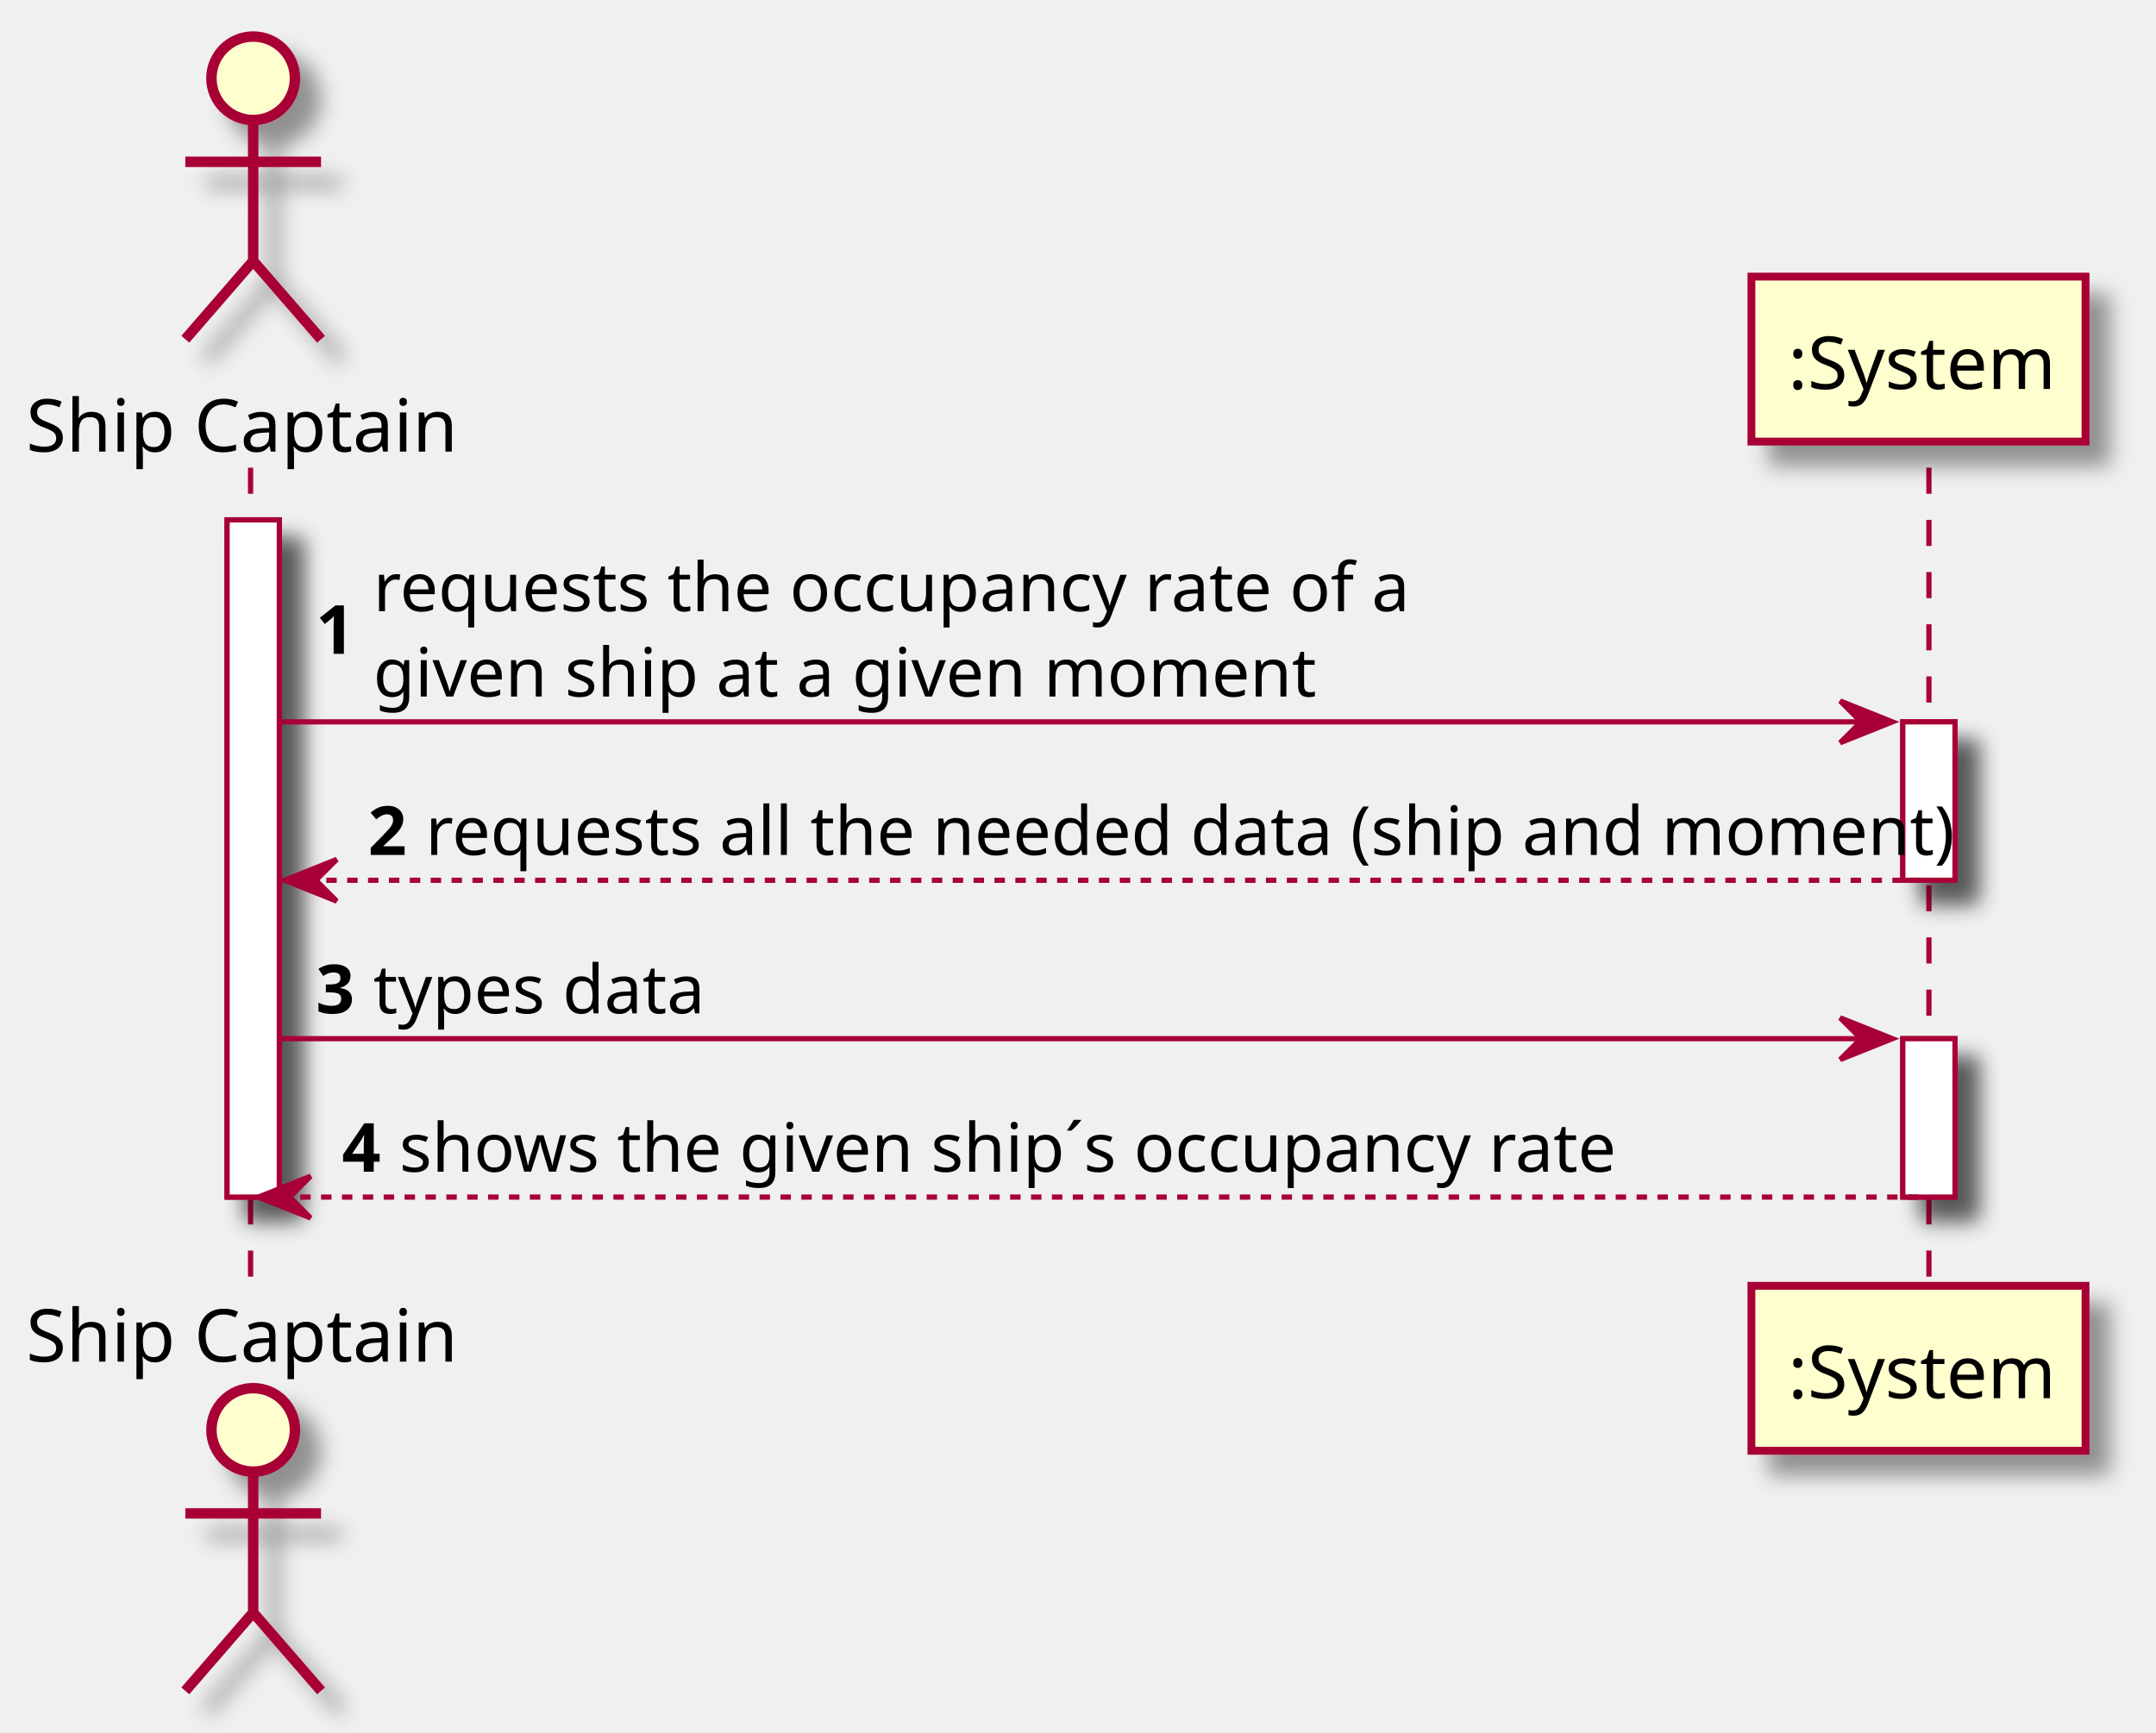
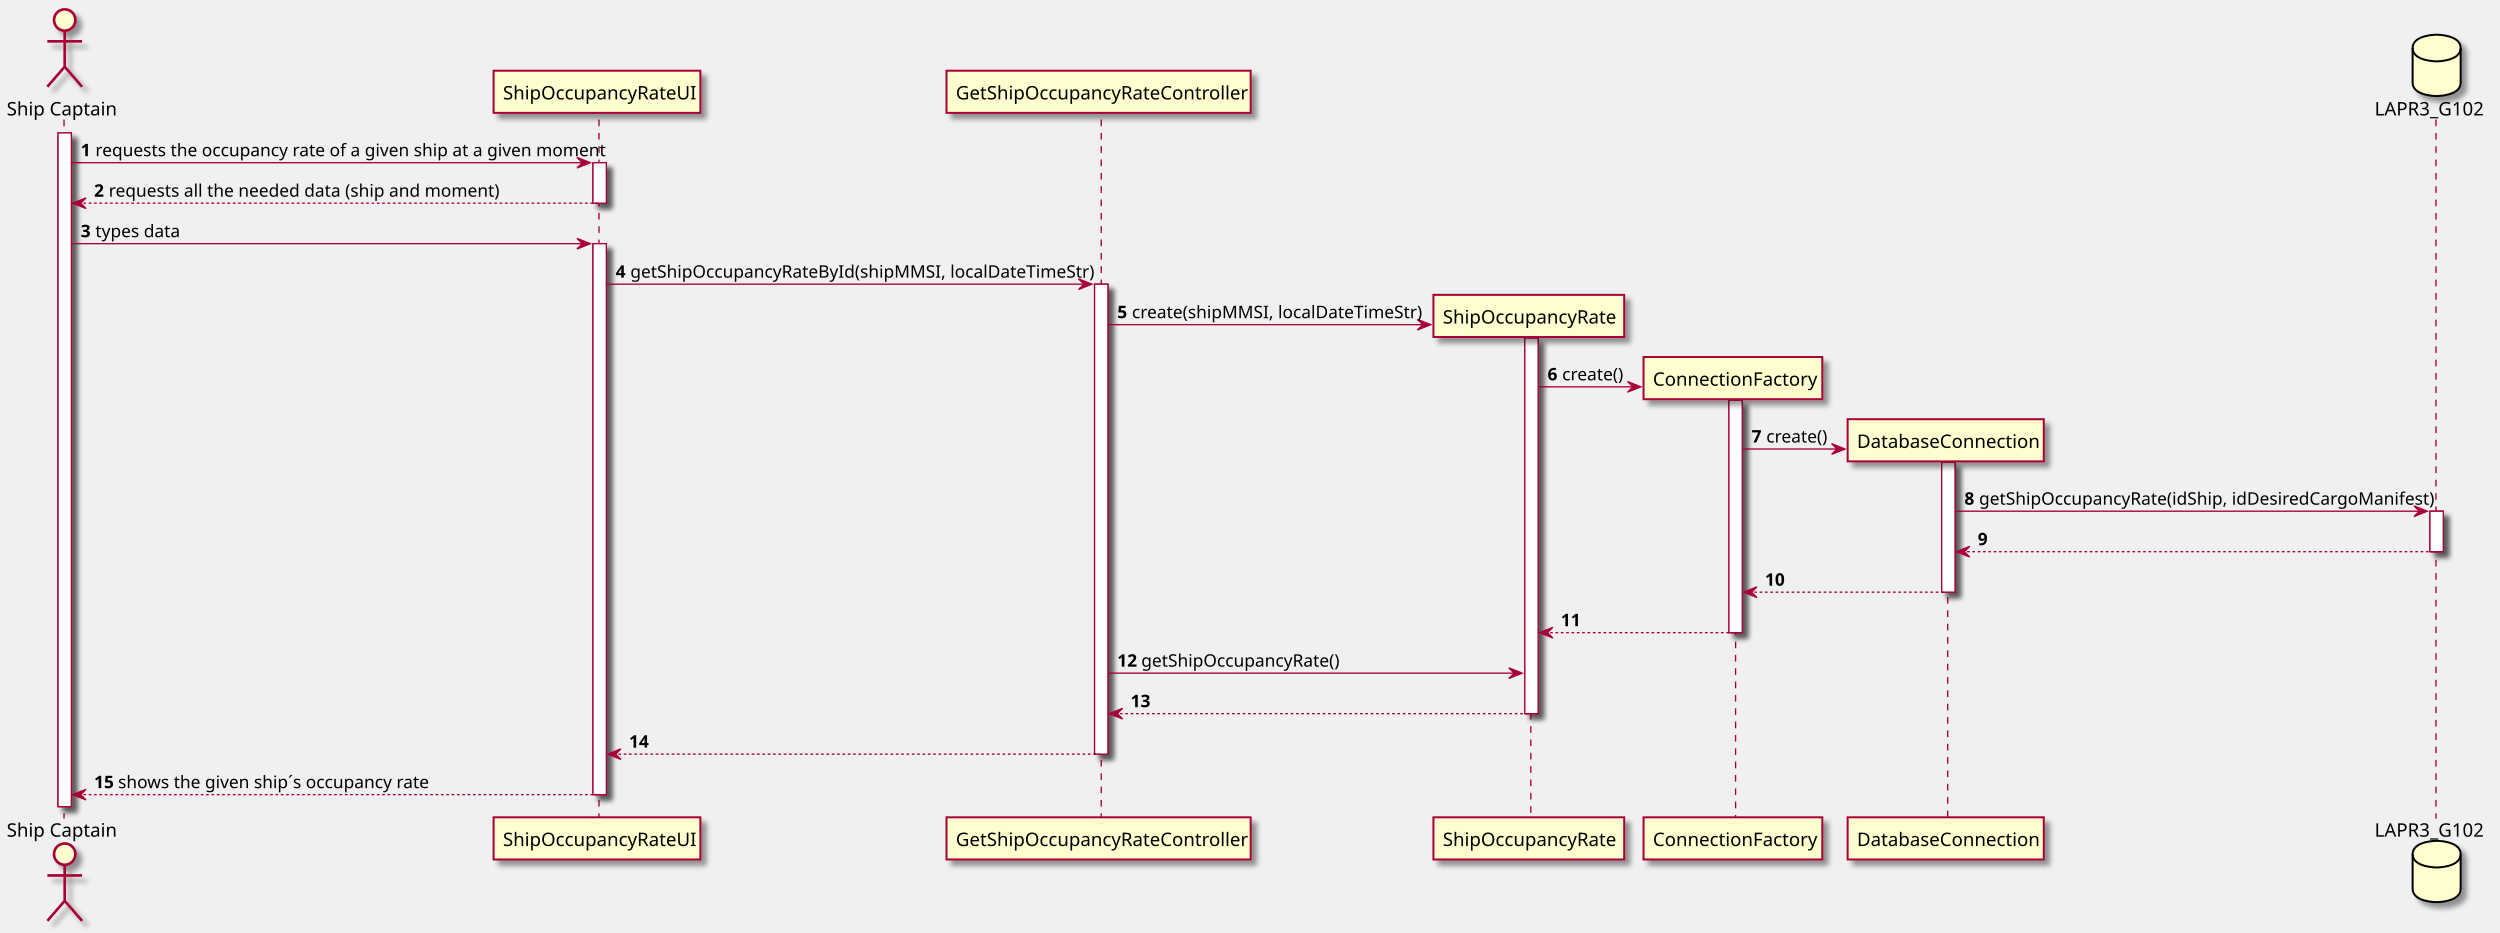
- <svg xmlns="http://www.w3.org/2000/svg" contentScriptType="application/ecmascript" contentStyleType="text/css" height="332px" preserveAspectRatio="none" style="width:413px;height:332px;background:#FFFFFF;" version="1.1" viewBox="0 0 413 332" width="413px" zoomAndPan="magnify">
+ <svg xmlns="http://www.w3.org/2000/svg" contentScriptType="application/ecmascript" contentStyleType="text/css" height="699px" preserveAspectRatio="none" style="width:1874px;height:699px;background:#FFFFFF;" version="1.1" viewBox="0 0 1874 699" width="1874px" zoomAndPan="magnify">
  <defs>
-     <filter height="300%" id="fiheiqzf3gbwc" width="300%" x="-1" y="-1">
+     <filter height="300%" id="f1xq5t6nztv3o9" width="300%" x="-1" y="-1">
      <feGaussianBlur result="blurOut" stdDeviation="2.0" />
      <feColorMatrix in="blurOut" result="blurOut2" type="matrix" values="0 0 0 0 0 0 0 0 0 0 0 0 0 0 0 0 0 0 .4 0" />
      <feOffset dx="4.0" dy="4.0" in="blurOut2" result="blurOut3" />
      <feBlend in="SourceGraphic" in2="blurOut3" mode="normal" />
    </filter>
  </defs>
  <g>
-     <rect fill="#FFFFFF" filter="url(#fiheiqzf3gbwc)" height="129.758" style="stroke:#A80036;stroke-width:1.0;" width="10" x="43.5" y="99.609" />
-     <rect fill="#FFFFFF" filter="url(#fiheiqzf3gbwc)" height="30.352" style="stroke:#A80036;stroke-width:1.0;" width="10" x="364.5" y="138.312" />
-     <rect fill="#FFFFFF" filter="url(#fiheiqzf3gbwc)" height="30.352" style="stroke:#A80036;stroke-width:1.0;" width="10" x="364.5" y="199.016" />
-     <line style="stroke:#A80036;stroke-width:1.0;stroke-dasharray:5.0,5.0;" x1="48" x2="48" y1="89.609" y2="247.367" />
-     <line style="stroke:#A80036;stroke-width:1.0;stroke-dasharray:5.0,5.0;" x1="369.5" x2="369.5" y1="89.609" y2="247.367" />
+     <rect fill="#FFFFFF" filter="url(#f1xq5t6nztv3o9)" height="505.047" style="stroke:#A80036;stroke-width:1.0;" width="10" x="43.5" y="99.609" />
+     <rect fill="#FFFFFF" filter="url(#f1xq5t6nztv3o9)" height="30.352" style="stroke:#A80036;stroke-width:1.0;" width="10" x="444.5" y="121.961" />
+     <rect fill="#FFFFFF" filter="url(#f1xq5t6nztv3o9)" height="412.992" style="stroke:#A80036;stroke-width:1.0;" width="10" x="444.5" y="182.664" />
+     <rect fill="#FFFFFF" filter="url(#f1xq5t6nztv3o9)" height="352.289" style="stroke:#A80036;stroke-width:1.0;" width="10" x="820.5" y="213.016" />
+     <rect fill="#FFFFFF" filter="url(#f1xq5t6nztv3o9)" height="281.586" style="stroke:#A80036;stroke-width:1.0;" width="10" x="1143" y="253.367" />
+     <rect fill="#FFFFFF" filter="url(#f1xq5t6nztv3o9)" height="174.273" style="stroke:#A80036;stroke-width:1.0;" width="10" x="1296" y="299.977" />
+     <rect fill="#FFFFFF" filter="url(#f1xq5t6nztv3o9)" height="97.312" style="stroke:#A80036;stroke-width:1.0;" width="10" x="1455.5" y="346.586" />
+     <rect fill="#FFFFFF" filter="url(#f1xq5t6nztv3o9)" height="30.352" style="stroke:#A80036;stroke-width:1.0;" width="10" x="1821.5" y="383.195" />
+     <line style="stroke:#A80036;stroke-width:1.0;stroke-dasharray:5.0,5.0;" x1="48" x2="48" y1="89.609" y2="613.656" />
+     <line style="stroke:#A80036;stroke-width:1.0;stroke-dasharray:5.0,5.0;" x1="449" x2="449" y1="89.609" y2="613.656" />
+     <line style="stroke:#A80036;stroke-width:1.0;stroke-dasharray:5.0,5.0;" x1="825.5" x2="825.5" y1="89.609" y2="613.656" />
+     <line style="stroke:#A80036;stroke-width:1.0;stroke-dasharray:5.0,5.0;" x1="1147.5" x2="1147.5" y1="254.32" y2="613.656" />
+     <line style="stroke:#A80036;stroke-width:1.0;stroke-dasharray:5.0,5.0;" x1="1301" x2="1301" y1="300.93" y2="613.656" />
+     <line style="stroke:#A80036;stroke-width:1.0;stroke-dasharray:5.0,5.0;" x1="1460" x2="1460" y1="347.539" y2="613.656" />
+     <line style="stroke:#A80036;stroke-width:1.0;stroke-dasharray:5.0,5.0;" x1="1826" x2="1826" y1="89.609" y2="613.656" />
    <text fill="#000000" font-family="sans-serif" font-size="14" lengthAdjust="spacing" textLength="81" x="5" y="86.533">Ship Captain</text>
-     <ellipse cx="48.5" cy="15" fill="#FEFECE" filter="url(#fiheiqzf3gbwc)" rx="8" ry="8" style="stroke:#A80036;stroke-width:2.0;" />
-     <path d="M48.5,23 L48.5,50 M35.5,31 L61.5,31 M48.5,50 L35.5,65 M48.5,50 L61.5,65 " fill="none" filter="url(#fiheiqzf3gbwc)" style="stroke:#A80036;stroke-width:2.0;" />
-     <text fill="#000000" font-family="sans-serif" font-size="14" lengthAdjust="spacing" textLength="81" x="5" y="260.9">Ship Captain</text>
-     <ellipse cx="48.5" cy="273.977" fill="#FEFECE" filter="url(#fiheiqzf3gbwc)" rx="8" ry="8" style="stroke:#A80036;stroke-width:2.0;" />
-     <path d="M48.5,281.977 L48.5,308.977 M35.5,289.977 L61.5,289.977 M48.5,308.977 L35.5,323.977 M48.5,308.977 L61.5,323.977 " fill="none" filter="url(#fiheiqzf3gbwc)" style="stroke:#A80036;stroke-width:2.0;" />
-     <rect fill="#FEFECE" filter="url(#fiheiqzf3gbwc)" height="31.609" style="stroke:#A80036;stroke-width:1.5;" width="64" x="335.5" y="53" />
-     <text fill="#000000" font-family="sans-serif" font-size="14" lengthAdjust="spacing" textLength="50" x="342.5" y="74.533">:System</text>
-     <rect fill="#FEFECE" filter="url(#fiheiqzf3gbwc)" height="31.609" style="stroke:#A80036;stroke-width:1.5;" width="64" x="335.5" y="246.367" />
-     <text fill="#000000" font-family="sans-serif" font-size="14" lengthAdjust="spacing" textLength="50" x="342.5" y="267.9">:System</text>
-     <rect fill="#FFFFFF" filter="url(#fiheiqzf3gbwc)" height="129.758" style="stroke:#A80036;stroke-width:1.0;" width="10" x="43.5" y="99.609" />
-     <rect fill="#FFFFFF" filter="url(#fiheiqzf3gbwc)" height="30.352" style="stroke:#A80036;stroke-width:1.0;" width="10" x="364.5" y="138.312" />
-     <rect fill="#FFFFFF" filter="url(#fiheiqzf3gbwc)" height="30.352" style="stroke:#A80036;stroke-width:1.0;" width="10" x="364.5" y="199.016" />
-     <polygon fill="#A80036" points="352.5,134.312,362.5,138.312,352.5,142.312,356.5,138.312" style="stroke:#A80036;stroke-width:1.0;" />
-     <line style="stroke:#A80036;stroke-width:1.0;" x1="53.5" x2="358.5" y1="138.312" y2="138.312" />
-     <text fill="#000000" font-family="sans-serif" font-size="13" font-weight="bold" lengthAdjust="spacing" textLength="7" x="60.5" y="125.28">1</text>
-     <text fill="#000000" font-family="sans-serif" font-size="13" lengthAdjust="spacing" textLength="190" x="71.5" y="117.105">requests the occupancy rate of a</text>
-     <text fill="#000000" font-family="sans-serif" font-size="13" lengthAdjust="spacing" textLength="167" x="71.5" y="133.456">given ship at a given moment</text>
-     <polygon fill="#A80036" points="64.5,164.664,54.5,168.664,64.5,172.664,60.5,168.664" style="stroke:#A80036;stroke-width:1.0;" />
-     <line style="stroke:#A80036;stroke-width:1.0;stroke-dasharray:2.0,2.0;" x1="58.5" x2="368.5" y1="168.664" y2="168.664" />
-     <text fill="#000000" font-family="sans-serif" font-size="13" font-weight="bold" lengthAdjust="spacing" textLength="7" x="70.5" y="163.808">2</text>
-     <text fill="#000000" font-family="sans-serif" font-size="13" lengthAdjust="spacing" textLength="276" x="81.5" y="163.808">requests all the needed data (ship and moment)</text>
-     <polygon fill="#A80036" points="352.5,195.016,362.5,199.016,352.5,203.016,356.5,199.016" style="stroke:#A80036;stroke-width:1.0;" />
-     <line style="stroke:#A80036;stroke-width:1.0;" x1="53.5" x2="358.5" y1="199.016" y2="199.016" />
-     <text fill="#000000" font-family="sans-serif" font-size="13" font-weight="bold" lengthAdjust="spacing" textLength="7" x="60.5" y="194.159">3</text>
-     <text fill="#000000" font-family="sans-serif" font-size="13" lengthAdjust="spacing" textLength="61" x="71.5" y="194.159">types data</text>
-     <polygon fill="#A80036" points="59.5,225.367,49.5,229.367,59.5,233.367,55.5,229.367" style="stroke:#A80036;stroke-width:1.0;" />
-     <line style="stroke:#A80036;stroke-width:1.0;stroke-dasharray:2.0,2.0;" x1="53.5" x2="368.5" y1="229.367" y2="229.367" />
-     <text fill="#000000" font-family="sans-serif" font-size="13" font-weight="bold" lengthAdjust="spacing" textLength="7" x="65.5" y="224.511">4</text>
-     <text fill="#000000" font-family="sans-serif" font-size="13" lengthAdjust="spacing" textLength="224" x="76.5" y="224.511">shows the given ship´s occupancy rate</text>
+     <ellipse cx="48.5" cy="15" fill="#FEFECE" filter="url(#f1xq5t6nztv3o9)" rx="8" ry="8" style="stroke:#A80036;stroke-width:2.0;" />
+     <path d="M48.5,23 L48.5,50 M35.5,31 L61.5,31 M48.5,50 L35.5,65 M48.5,50 L61.5,65 " fill="none" filter="url(#f1xq5t6nztv3o9)" style="stroke:#A80036;stroke-width:2.0;" />
+     <text fill="#000000" font-family="sans-serif" font-size="14" lengthAdjust="spacing" textLength="81" x="5" y="627.189">Ship Captain</text>
+     <ellipse cx="48.5" cy="640.266" fill="#FEFECE" filter="url(#f1xq5t6nztv3o9)" rx="8" ry="8" style="stroke:#A80036;stroke-width:2.0;" />
+     <path d="M48.5,648.266 L48.5,675.266 M35.5,656.266 L61.5,656.266 M48.5,675.266 L35.5,690.266 M48.5,675.266 L61.5,690.266 " fill="none" filter="url(#f1xq5t6nztv3o9)" style="stroke:#A80036;stroke-width:2.0;" />
+     <rect fill="#FEFECE" filter="url(#f1xq5t6nztv3o9)" height="31.609" style="stroke:#A80036;stroke-width:1.5;" width="155" x="370" y="53" />
+     <text fill="#000000" font-family="sans-serif" font-size="14" lengthAdjust="spacing" textLength="141" x="377" y="74.533">ShipOccupancyRateUI</text>
+     <rect fill="#FEFECE" filter="url(#f1xq5t6nztv3o9)" height="31.609" style="stroke:#A80036;stroke-width:1.5;" width="155" x="370" y="612.656" />
+     <text fill="#000000" font-family="sans-serif" font-size="14" lengthAdjust="spacing" textLength="141" x="377" y="634.189">ShipOccupancyRateUI</text>
+     <rect fill="#FEFECE" filter="url(#f1xq5t6nztv3o9)" height="31.609" style="stroke:#A80036;stroke-width:1.5;" width="228" x="709.5" y="53" />
+     <text fill="#000000" font-family="sans-serif" font-size="14" lengthAdjust="spacing" textLength="214" x="716.5" y="74.533">GetShipOccupancyRateController</text>
+     <rect fill="#FEFECE" filter="url(#f1xq5t6nztv3o9)" height="31.609" style="stroke:#A80036;stroke-width:1.5;" width="228" x="709.5" y="612.656" />
+     <text fill="#000000" font-family="sans-serif" font-size="14" lengthAdjust="spacing" textLength="214" x="716.5" y="634.189">GetShipOccupancyRateController</text>
+     <rect fill="#FEFECE" filter="url(#f1xq5t6nztv3o9)" height="31.609" style="stroke:#A80036;stroke-width:1.5;" width="143" x="1074.5" y="612.656" />
+     <text fill="#000000" font-family="sans-serif" font-size="14" lengthAdjust="spacing" textLength="129" x="1081.5" y="634.189">ShipOccupancyRate</text>
+     <rect fill="#FEFECE" filter="url(#f1xq5t6nztv3o9)" height="31.609" style="stroke:#A80036;stroke-width:1.5;" width="134" x="1232" y="612.656" />
+     <text fill="#000000" font-family="sans-serif" font-size="14" lengthAdjust="spacing" textLength="120" x="1239" y="634.189">ConnectionFactory</text>
+     <rect fill="#FEFECE" filter="url(#f1xq5t6nztv3o9)" height="31.609" style="stroke:#A80036;stroke-width:1.5;" width="147" x="1385" y="612.656" />
+     <text fill="#000000" font-family="sans-serif" font-size="14" lengthAdjust="spacing" textLength="133" x="1392" y="634.189">DatabaseConnection</text>
+     <text fill="#000000" font-family="sans-serif" font-size="14" lengthAdjust="spacing" textLength="87" x="1780" y="86.533">LAPR3_G102</text>
+     <path d="M1808.5,36 C1808.5,26 1826.5,26 1826.5,26 C1826.5,26 1844.5,26 1844.5,36 L1844.5,62 C1844.5,72 1826.5,72 1826.5,72 C1826.5,72 1808.5,72 1808.5,62 L1808.5,36 " fill="#FEFECE" filter="url(#f1xq5t6nztv3o9)" style="stroke:#000000;stroke-width:1.5;" />
+     <path d="M1808.5,36 C1808.5,46 1826.5,46 1826.5,46 C1826.5,46 1844.5,46 1844.5,36 " fill="none" style="stroke:#000000;stroke-width:1.5;" />
+     <text fill="#000000" font-family="sans-serif" font-size="14" lengthAdjust="spacing" textLength="87" x="1780" y="627.189">LAPR3_G102</text>
+     <path d="M1808.5,640.266 C1808.5,630.266 1826.5,630.266 1826.5,630.266 C1826.5,630.266 1844.5,630.266 1844.5,640.266 L1844.5,666.266 C1844.5,676.266 1826.5,676.266 1826.5,676.266 C1826.5,676.266 1808.5,676.266 1808.5,666.266 L1808.5,640.266 " fill="#FEFECE" filter="url(#f1xq5t6nztv3o9)" style="stroke:#000000;stroke-width:1.5;" />
+     <path d="M1808.5,640.266 C1808.5,650.266 1826.5,650.266 1826.5,650.266 C1826.5,650.266 1844.5,650.266 1844.5,640.266 " fill="none" style="stroke:#000000;stroke-width:1.5;" />
+     <rect fill="#FFFFFF" filter="url(#f1xq5t6nztv3o9)" height="505.047" style="stroke:#A80036;stroke-width:1.0;" width="10" x="43.5" y="99.609" />
+     <rect fill="#FFFFFF" filter="url(#f1xq5t6nztv3o9)" height="30.352" style="stroke:#A80036;stroke-width:1.0;" width="10" x="444.5" y="121.961" />
+     <rect fill="#FFFFFF" filter="url(#f1xq5t6nztv3o9)" height="412.992" style="stroke:#A80036;stroke-width:1.0;" width="10" x="444.5" y="182.664" />
+     <rect fill="#FFFFFF" filter="url(#f1xq5t6nztv3o9)" height="352.289" style="stroke:#A80036;stroke-width:1.0;" width="10" x="820.5" y="213.016" />
+     <rect fill="#FFFFFF" filter="url(#f1xq5t6nztv3o9)" height="281.586" style="stroke:#A80036;stroke-width:1.0;" width="10" x="1143" y="253.367" />
+     <rect fill="#FFFFFF" filter="url(#f1xq5t6nztv3o9)" height="174.273" style="stroke:#A80036;stroke-width:1.0;" width="10" x="1296" y="299.977" />
+     <rect fill="#FFFFFF" filter="url(#f1xq5t6nztv3o9)" height="97.312" style="stroke:#A80036;stroke-width:1.0;" width="10" x="1455.5" y="346.586" />
+     <rect fill="#FFFFFF" filter="url(#f1xq5t6nztv3o9)" height="30.352" style="stroke:#A80036;stroke-width:1.0;" width="10" x="1821.5" y="383.195" />
+     <polygon fill="#A80036" points="432.5,117.961,442.5,121.961,432.5,125.961,436.5,121.961" style="stroke:#A80036;stroke-width:1.0;" />
+     <line style="stroke:#A80036;stroke-width:1.0;" x1="53.5" x2="438.5" y1="121.961" y2="121.961" />
+     <text fill="#000000" font-family="sans-serif" font-size="13" font-weight="bold" lengthAdjust="spacing" textLength="7" x="60.5" y="117.105">1</text>
+     <text fill="#000000" font-family="sans-serif" font-size="13" lengthAdjust="spacing" textLength="361" x="71.5" y="117.105">requests the occupancy rate of a given ship at a given moment</text>
+     <polygon fill="#A80036" points="64.5,148.312,54.5,152.312,64.5,156.312,60.5,152.312" style="stroke:#A80036;stroke-width:1.0;" />
+     <line style="stroke:#A80036;stroke-width:1.0;stroke-dasharray:2.0,2.0;" x1="58.5" x2="448.5" y1="152.312" y2="152.312" />
+     <text fill="#000000" font-family="sans-serif" font-size="13" font-weight="bold" lengthAdjust="spacing" textLength="7" x="70.5" y="147.456">2</text>
+     <text fill="#000000" font-family="sans-serif" font-size="13" lengthAdjust="spacing" textLength="276" x="81.5" y="147.456">requests all the needed data (ship and moment)</text>
+     <polygon fill="#A80036" points="432.5,178.664,442.5,182.664,432.5,186.664,436.5,182.664" style="stroke:#A80036;stroke-width:1.0;" />
+     <line style="stroke:#A80036;stroke-width:1.0;" x1="53.5" x2="438.5" y1="182.664" y2="182.664" />
+     <text fill="#000000" font-family="sans-serif" font-size="13" font-weight="bold" lengthAdjust="spacing" textLength="7" x="60.5" y="177.808">3</text>
+     <text fill="#000000" font-family="sans-serif" font-size="13" lengthAdjust="spacing" textLength="61" x="71.5" y="177.808">types data</text>
+     <polygon fill="#A80036" points="808.5,209.016,818.5,213.016,808.5,217.016,812.5,213.016" style="stroke:#A80036;stroke-width:1.0;" />
+     <line style="stroke:#A80036;stroke-width:1.0;" x1="454.5" x2="814.5" y1="213.016" y2="213.016" />
+     <text fill="#000000" font-family="sans-serif" font-size="13" font-weight="bold" lengthAdjust="spacing" textLength="7" x="461.5" y="208.159">4</text>
+     <text fill="#000000" font-family="sans-serif" font-size="13" lengthAdjust="spacing" textLength="336" x="472.5" y="208.159">getShipOccupancyRateById(shipMMSI, localDateTimeStr)</text>
+     <polygon fill="#A80036" points="1062.5,239.367,1072.5,243.367,1062.5,247.367,1066.5,243.367" style="stroke:#A80036;stroke-width:1.0;" />
+     <line style="stroke:#A80036;stroke-width:1.0;" x1="830.5" x2="1068.5" y1="243.367" y2="243.367" />
+     <text fill="#000000" font-family="sans-serif" font-size="13" font-weight="bold" lengthAdjust="spacing" textLength="7" x="837.5" y="238.511">5</text>
+     <text fill="#000000" font-family="sans-serif" font-size="13" lengthAdjust="spacing" textLength="209" x="848.5" y="238.511">create(shipMMSI, localDateTimeStr)</text>
+     <rect fill="#FEFECE" filter="url(#f1xq5t6nztv3o9)" height="31.609" style="stroke:#A80036;stroke-width:1.5;" width="143" x="1074.5" y="221.016" />
+     <text fill="#000000" font-family="sans-serif" font-size="14" lengthAdjust="spacing" textLength="129" x="1081.5" y="242.549">ShipOccupancyRate</text>
+     <polygon fill="#A80036" points="1220,285.977,1230,289.977,1220,293.977,1224,289.977" style="stroke:#A80036;stroke-width:1.0;" />
+     <line style="stroke:#A80036;stroke-width:1.0;" x1="1153" x2="1226" y1="289.977" y2="289.977" />
+     <text fill="#000000" font-family="sans-serif" font-size="13" font-weight="bold" lengthAdjust="spacing" textLength="7" x="1160" y="285.12">6</text>
+     <text fill="#000000" font-family="sans-serif" font-size="13" lengthAdjust="spacing" textLength="44" x="1171" y="285.12">create()</text>
+     <rect fill="#FEFECE" filter="url(#f1xq5t6nztv3o9)" height="31.609" style="stroke:#A80036;stroke-width:1.5;" width="134" x="1232" y="267.625" />
+     <text fill="#000000" font-family="sans-serif" font-size="14" lengthAdjust="spacing" textLength="120" x="1239" y="289.158">ConnectionFactory</text>
+     <polygon fill="#A80036" points="1373,332.586,1383,336.586,1373,340.586,1377,336.586" style="stroke:#A80036;stroke-width:1.0;" />
+     <line style="stroke:#A80036;stroke-width:1.0;" x1="1306" x2="1379" y1="336.586" y2="336.586" />
+     <text fill="#000000" font-family="sans-serif" font-size="13" font-weight="bold" lengthAdjust="spacing" textLength="7" x="1313" y="331.729">7</text>
+     <text fill="#000000" font-family="sans-serif" font-size="13" lengthAdjust="spacing" textLength="44" x="1324" y="331.729">create()</text>
+     <rect fill="#FEFECE" filter="url(#f1xq5t6nztv3o9)" height="31.609" style="stroke:#A80036;stroke-width:1.5;" width="147" x="1385" y="314.234" />
+     <text fill="#000000" font-family="sans-serif" font-size="14" lengthAdjust="spacing" textLength="133" x="1392" y="335.768">DatabaseConnection</text>
+     <polygon fill="#A80036" points="1809.5,379.195,1819.5,383.195,1809.5,387.195,1813.5,383.195" style="stroke:#A80036;stroke-width:1.0;" />
+     <line style="stroke:#A80036;stroke-width:1.0;" x1="1465.5" x2="1815.5" y1="383.195" y2="383.195" />
+     <text fill="#000000" font-family="sans-serif" font-size="13" font-weight="bold" lengthAdjust="spacing" textLength="7" x="1472.5" y="378.339">8</text>
+     <text fill="#000000" font-family="sans-serif" font-size="13" lengthAdjust="spacing" textLength="326" x="1483.5" y="378.339">getShipOccupancyRate(idShip, idDesiredCargoManifest)</text>
+     <polygon fill="#A80036" points="1476.5,409.547,1466.5,413.547,1476.5,417.547,1472.5,413.547" style="stroke:#A80036;stroke-width:1.0;" />
+     <line style="stroke:#A80036;stroke-width:1.0;stroke-dasharray:2.0,2.0;" x1="1470.5" x2="1825.5" y1="413.547" y2="413.547" />
+     <text fill="#000000" font-family="sans-serif" font-size="13" font-weight="bold" lengthAdjust="spacing" textLength="7" x="1482.5" y="408.69">9</text>
+     <text fill="#000000" font-family="sans-serif" font-size="13" lengthAdjust="spacing" textLength="0" x="1497.5" y="408.69" />
+     <polygon fill="#A80036" points="1317,439.898,1307,443.898,1317,447.898,1313,443.898" style="stroke:#A80036;stroke-width:1.0;" />
+     <line style="stroke:#A80036;stroke-width:1.0;stroke-dasharray:2.0,2.0;" x1="1311" x2="1459.5" y1="443.898" y2="443.898" />
+     <text fill="#000000" font-family="sans-serif" font-size="13" font-weight="bold" lengthAdjust="spacing" textLength="14" x="1323" y="439.042">10</text>
+     <text fill="#000000" font-family="sans-serif" font-size="13" lengthAdjust="spacing" textLength="0" x="1345" y="439.042" />
+     <polygon fill="#A80036" points="1164,470.25,1154,474.25,1164,478.25,1160,474.25" style="stroke:#A80036;stroke-width:1.0;" />
+     <line style="stroke:#A80036;stroke-width:1.0;stroke-dasharray:2.0,2.0;" x1="1158" x2="1300" y1="474.25" y2="474.25" />
+     <text fill="#000000" font-family="sans-serif" font-size="13" font-weight="bold" lengthAdjust="spacing" textLength="14" x="1170" y="469.394">11</text>
+     <text fill="#000000" font-family="sans-serif" font-size="13" lengthAdjust="spacing" textLength="0" x="1192" y="469.394" />
+     <polygon fill="#A80036" points="1131,500.602,1141,504.602,1131,508.602,1135,504.602" style="stroke:#A80036;stroke-width:1.0;" />
+     <line style="stroke:#A80036;stroke-width:1.0;" x1="830.5" x2="1137" y1="504.602" y2="504.602" />
+     <text fill="#000000" font-family="sans-serif" font-size="13" font-weight="bold" lengthAdjust="spacing" textLength="14" x="837.5" y="499.745">12</text>
+     <text fill="#000000" font-family="sans-serif" font-size="13" lengthAdjust="spacing" textLength="145" x="855.5" y="499.745">getShipOccupancyRate()</text>
+     <polygon fill="#A80036" points="841.5,530.953,831.5,534.953,841.5,538.953,837.5,534.953" style="stroke:#A80036;stroke-width:1.0;" />
+     <line style="stroke:#A80036;stroke-width:1.0;stroke-dasharray:2.0,2.0;" x1="835.5" x2="1147" y1="534.953" y2="534.953" />
+     <text fill="#000000" font-family="sans-serif" font-size="13" font-weight="bold" lengthAdjust="spacing" textLength="14" x="847.5" y="530.097">13</text>
+     <text fill="#000000" font-family="sans-serif" font-size="13" lengthAdjust="spacing" textLength="0" x="869.5" y="530.097" />
+     <polygon fill="#A80036" points="465.5,561.305,455.5,565.305,465.5,569.305,461.5,565.305" style="stroke:#A80036;stroke-width:1.0;" />
+     <line style="stroke:#A80036;stroke-width:1.0;stroke-dasharray:2.0,2.0;" x1="459.5" x2="824.5" y1="565.305" y2="565.305" />
+     <text fill="#000000" font-family="sans-serif" font-size="13" font-weight="bold" lengthAdjust="spacing" textLength="14" x="471.5" y="560.448">14</text>
+     <text fill="#000000" font-family="sans-serif" font-size="13" lengthAdjust="spacing" textLength="0" x="493.5" y="560.448" />
+     <polygon fill="#A80036" points="64.5,591.656,54.5,595.656,64.5,599.656,60.5,595.656" style="stroke:#A80036;stroke-width:1.0;" />
+     <line style="stroke:#A80036;stroke-width:1.0;stroke-dasharray:2.0,2.0;" x1="58.5" x2="448.5" y1="595.656" y2="595.656" />
+     <text fill="#000000" font-family="sans-serif" font-size="13" font-weight="bold" lengthAdjust="spacing" textLength="14" x="70.5" y="590.8">15</text>
+     <text fill="#000000" font-family="sans-serif" font-size="13" lengthAdjust="spacing" textLength="224" x="88.5" y="590.8">shows the given ship´s occupancy rate</text>
  </g>
</svg>
